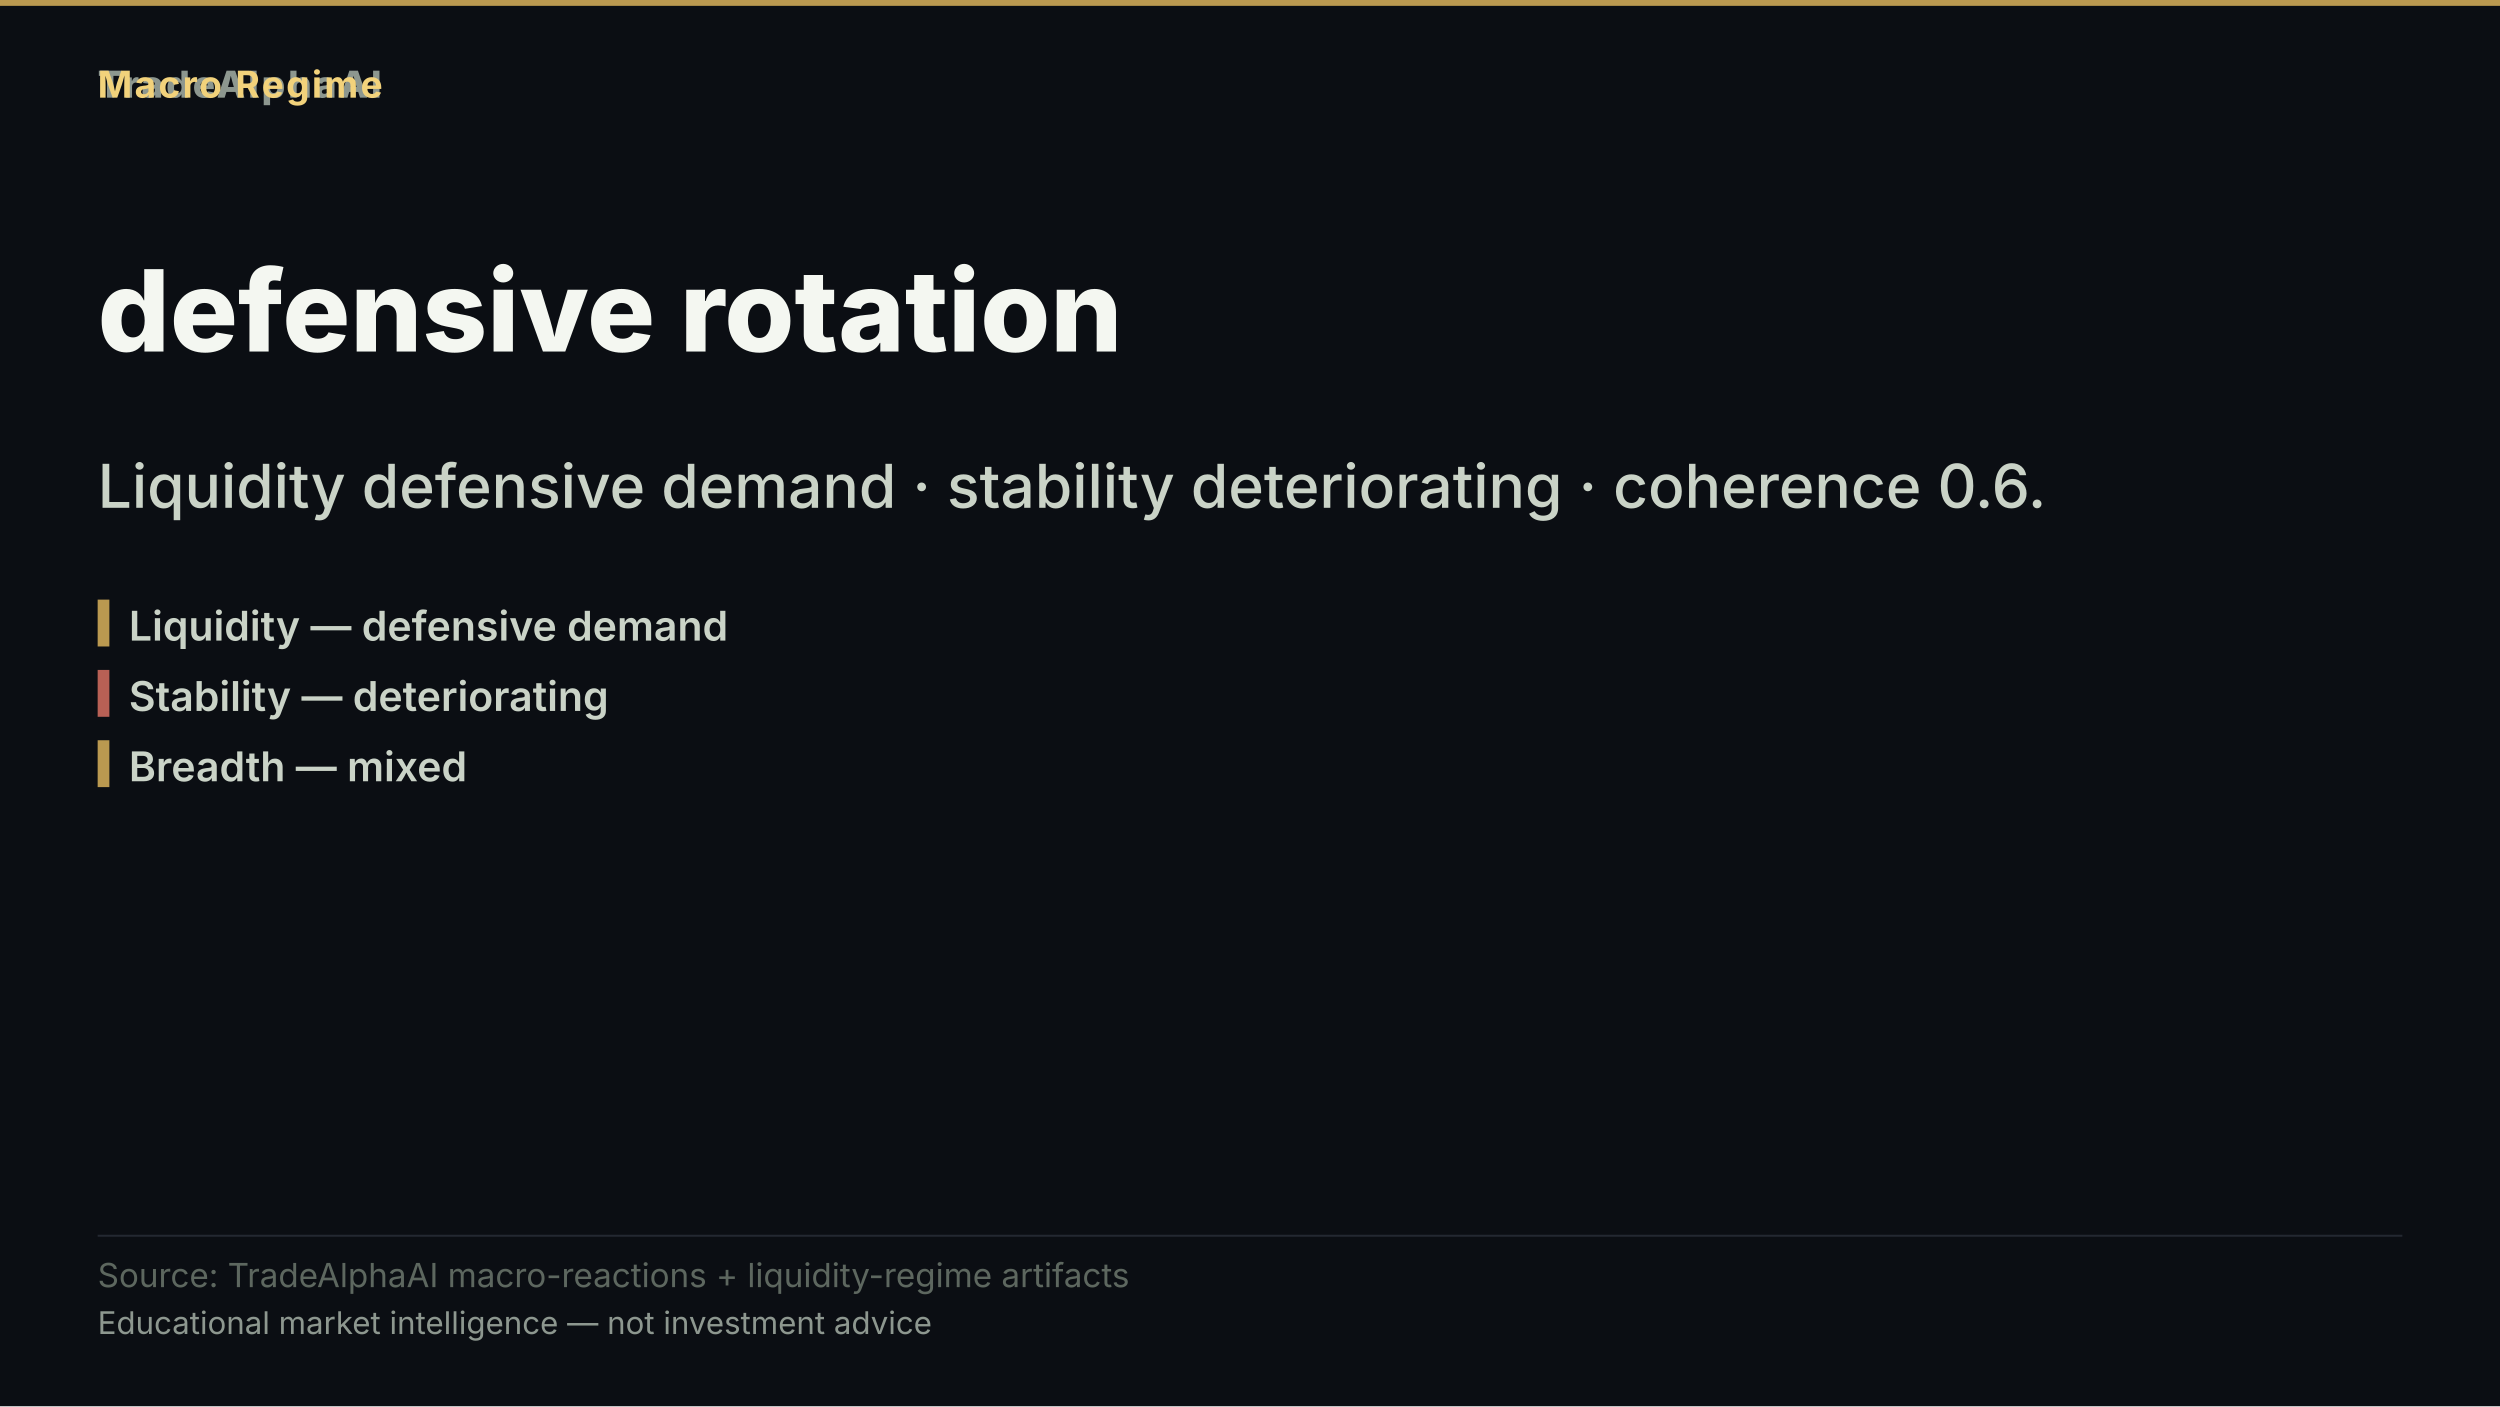
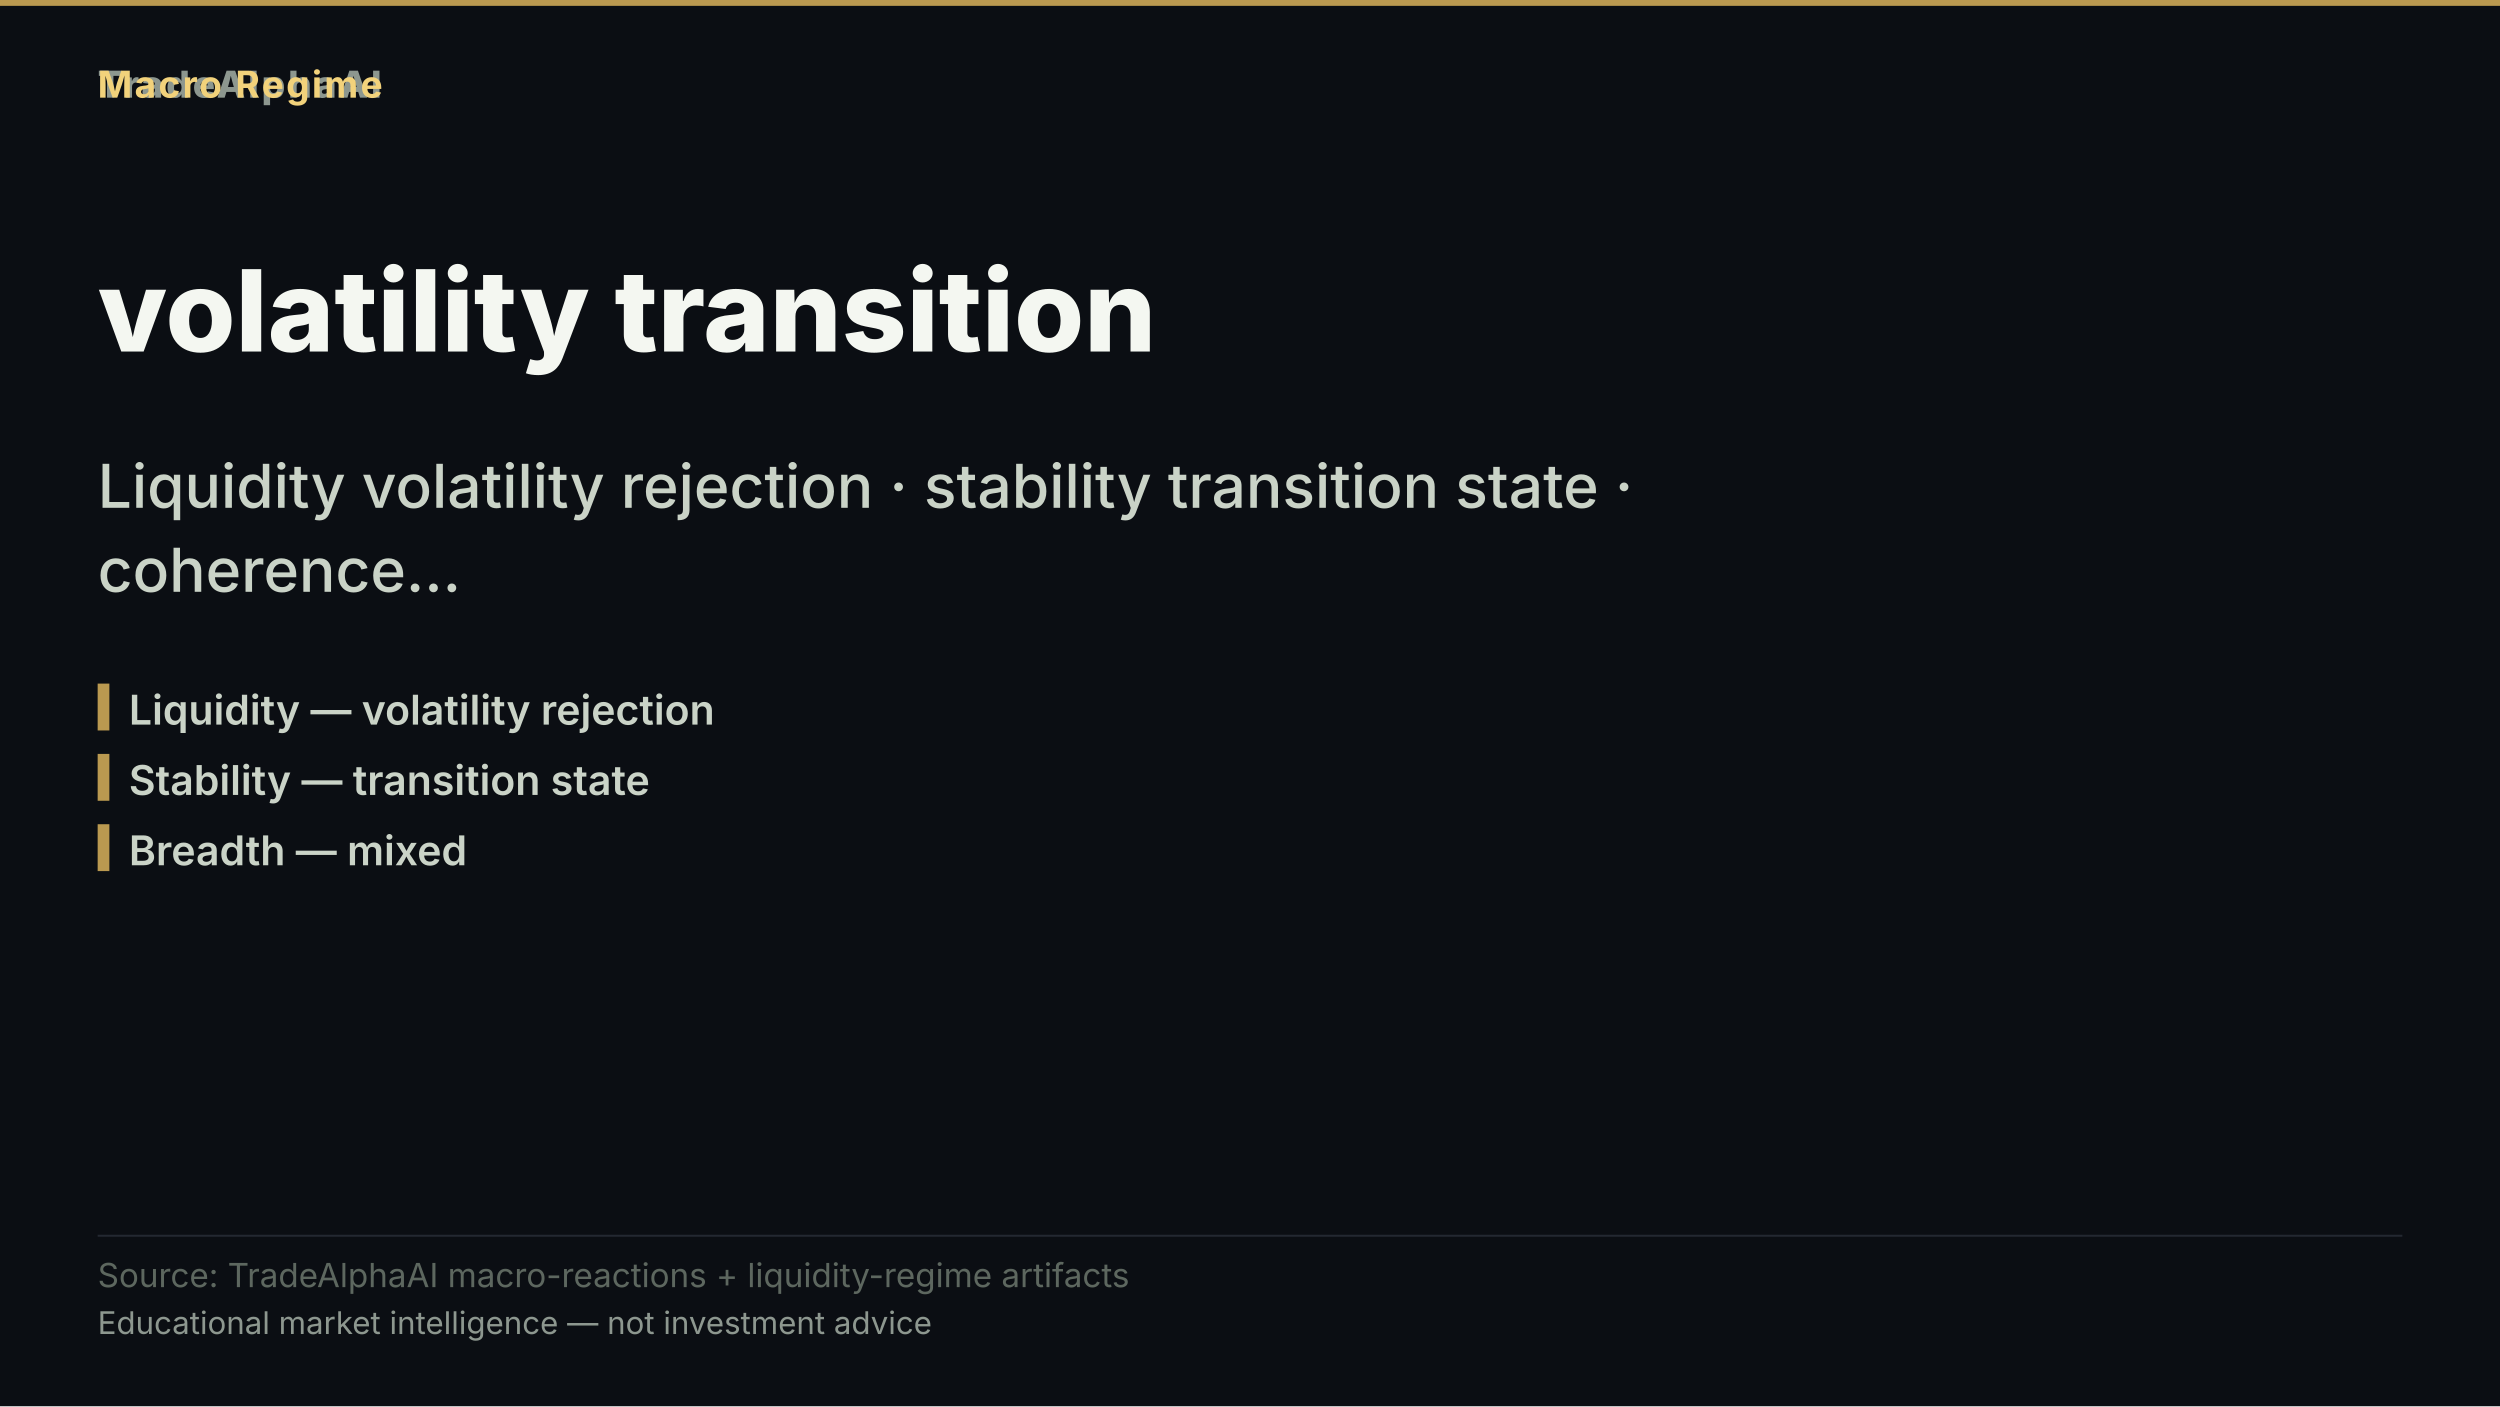
- <svg xmlns="http://www.w3.org/2000/svg" width="1280" height="720" viewBox="0 0 1280 720" role="img" aria-label="defensive rotation">
+ <svg xmlns="http://www.w3.org/2000/svg" width="1280" height="720" viewBox="0 0 1280 720" role="img" aria-label="volatility transition">
  <rect width="1280" height="720" fill="#0b0e13" />
  <rect x="0" y="0" width="1280" height="3" fill="#d8b15a" opacity="0.85" />
  <text x="50" y="50" font-family="'Inter','Segoe UI','Helvetica Neue',Arial,sans-serif" font-size="19" font-weight="800" letter-spacing="1.5" fill="#8d978f" text-anchor="start">TradeAlphaAI</text>
  <text x="50" y="50" font-family="'Inter','Segoe UI','Helvetica Neue',Arial,sans-serif" font-size="19" font-weight="700" letter-spacing="1.2" fill="#f2d27b" text-anchor="start">Macro Regime</text>
-   <text x="50" y="180" font-family="'Inter','Segoe UI','Helvetica Neue',Arial,sans-serif" font-size="58" font-weight="800" fill="#f4f7f1" text-anchor="start">defensive rotation</text>
-   <text x="50" y="260" font-family="'Inter','Segoe UI','Helvetica Neue',Arial,sans-serif" font-size="31" font-weight="500" fill="#cad3c7" text-anchor="start">Liquidity defensive demand · stability deteriorating · coherence 0.6.</text>
-   <rect x="50" y="307" width="6" height="24" fill="#d8b15a" opacity="0.85" />
-   <text x="66" y="328" font-family="'Inter','Segoe UI','Helvetica Neue',Arial,sans-serif" font-size="21" font-weight="600" fill="#cad3c7" text-anchor="start">Liquidity — defensive demand</text>
-   <rect x="50" y="343" width="6" height="24" fill="#d66e60" opacity="0.85" />
-   <text x="66" y="364" font-family="'Inter','Segoe UI','Helvetica Neue',Arial,sans-serif" font-size="21" font-weight="600" fill="#cad3c7" text-anchor="start">Stability — deteriorating</text>
-   <rect x="50" y="379" width="6" height="24" fill="#d8b15a" opacity="0.85" />
-   <text x="66" y="400" font-family="'Inter','Segoe UI','Helvetica Neue',Arial,sans-serif" font-size="21" font-weight="600" fill="#cad3c7" text-anchor="start">Breadth — mixed</text>
+   <text x="50" y="180" font-family="'Inter','Segoe UI','Helvetica Neue',Arial,sans-serif" font-size="58" font-weight="800" fill="#f4f7f1" text-anchor="start">volatility transition</text>
+   <text x="50" y="260" font-family="'Inter','Segoe UI','Helvetica Neue',Arial,sans-serif" font-size="31" font-weight="500" fill="#cad3c7" text-anchor="start">Liquidity volatility rejection · stability transition state ·</text>
+   <text x="50" y="303" font-family="'Inter','Segoe UI','Helvetica Neue',Arial,sans-serif" font-size="31" font-weight="500" fill="#cad3c7" text-anchor="start">coherence…</text>
+   <rect x="50" y="350" width="6" height="24" fill="#d8b15a" opacity="0.85" />
+   <text x="66" y="371" font-family="'Inter','Segoe UI','Helvetica Neue',Arial,sans-serif" font-size="21" font-weight="600" fill="#cad3c7" text-anchor="start">Liquidity — volatility rejection</text>
+   <rect x="50" y="386" width="6" height="24" fill="#d8b15a" opacity="0.85" />
+   <text x="66" y="407" font-family="'Inter','Segoe UI','Helvetica Neue',Arial,sans-serif" font-size="21" font-weight="600" fill="#cad3c7" text-anchor="start">Stability — transition state</text>
+   <rect x="50" y="422" width="6" height="24" fill="#d8b15a" opacity="0.85" />
+   <text x="66" y="443" font-family="'Inter','Segoe UI','Helvetica Neue',Arial,sans-serif" font-size="21" font-weight="600" fill="#cad3c7" text-anchor="start">Breadth — mixed</text>
  <rect x="50" y="632.2" width="1180" height="1" fill="rgba(148,163,184,0.18)" />
  <text x="50" y="659" font-family="'Inter','Segoe UI','Helvetica Neue',Arial,sans-serif" font-size="17" fill="#5d675f" text-anchor="start">Source: TradeAlphaAI macro-reactions + liquidity-regime artifacts</text>
  <text x="50" y="683" font-family="'Inter','Segoe UI','Helvetica Neue',Arial,sans-serif" font-size="16" fill="#8d978f" text-anchor="start">Educational market intelligence — not investment advice</text>
</svg>
